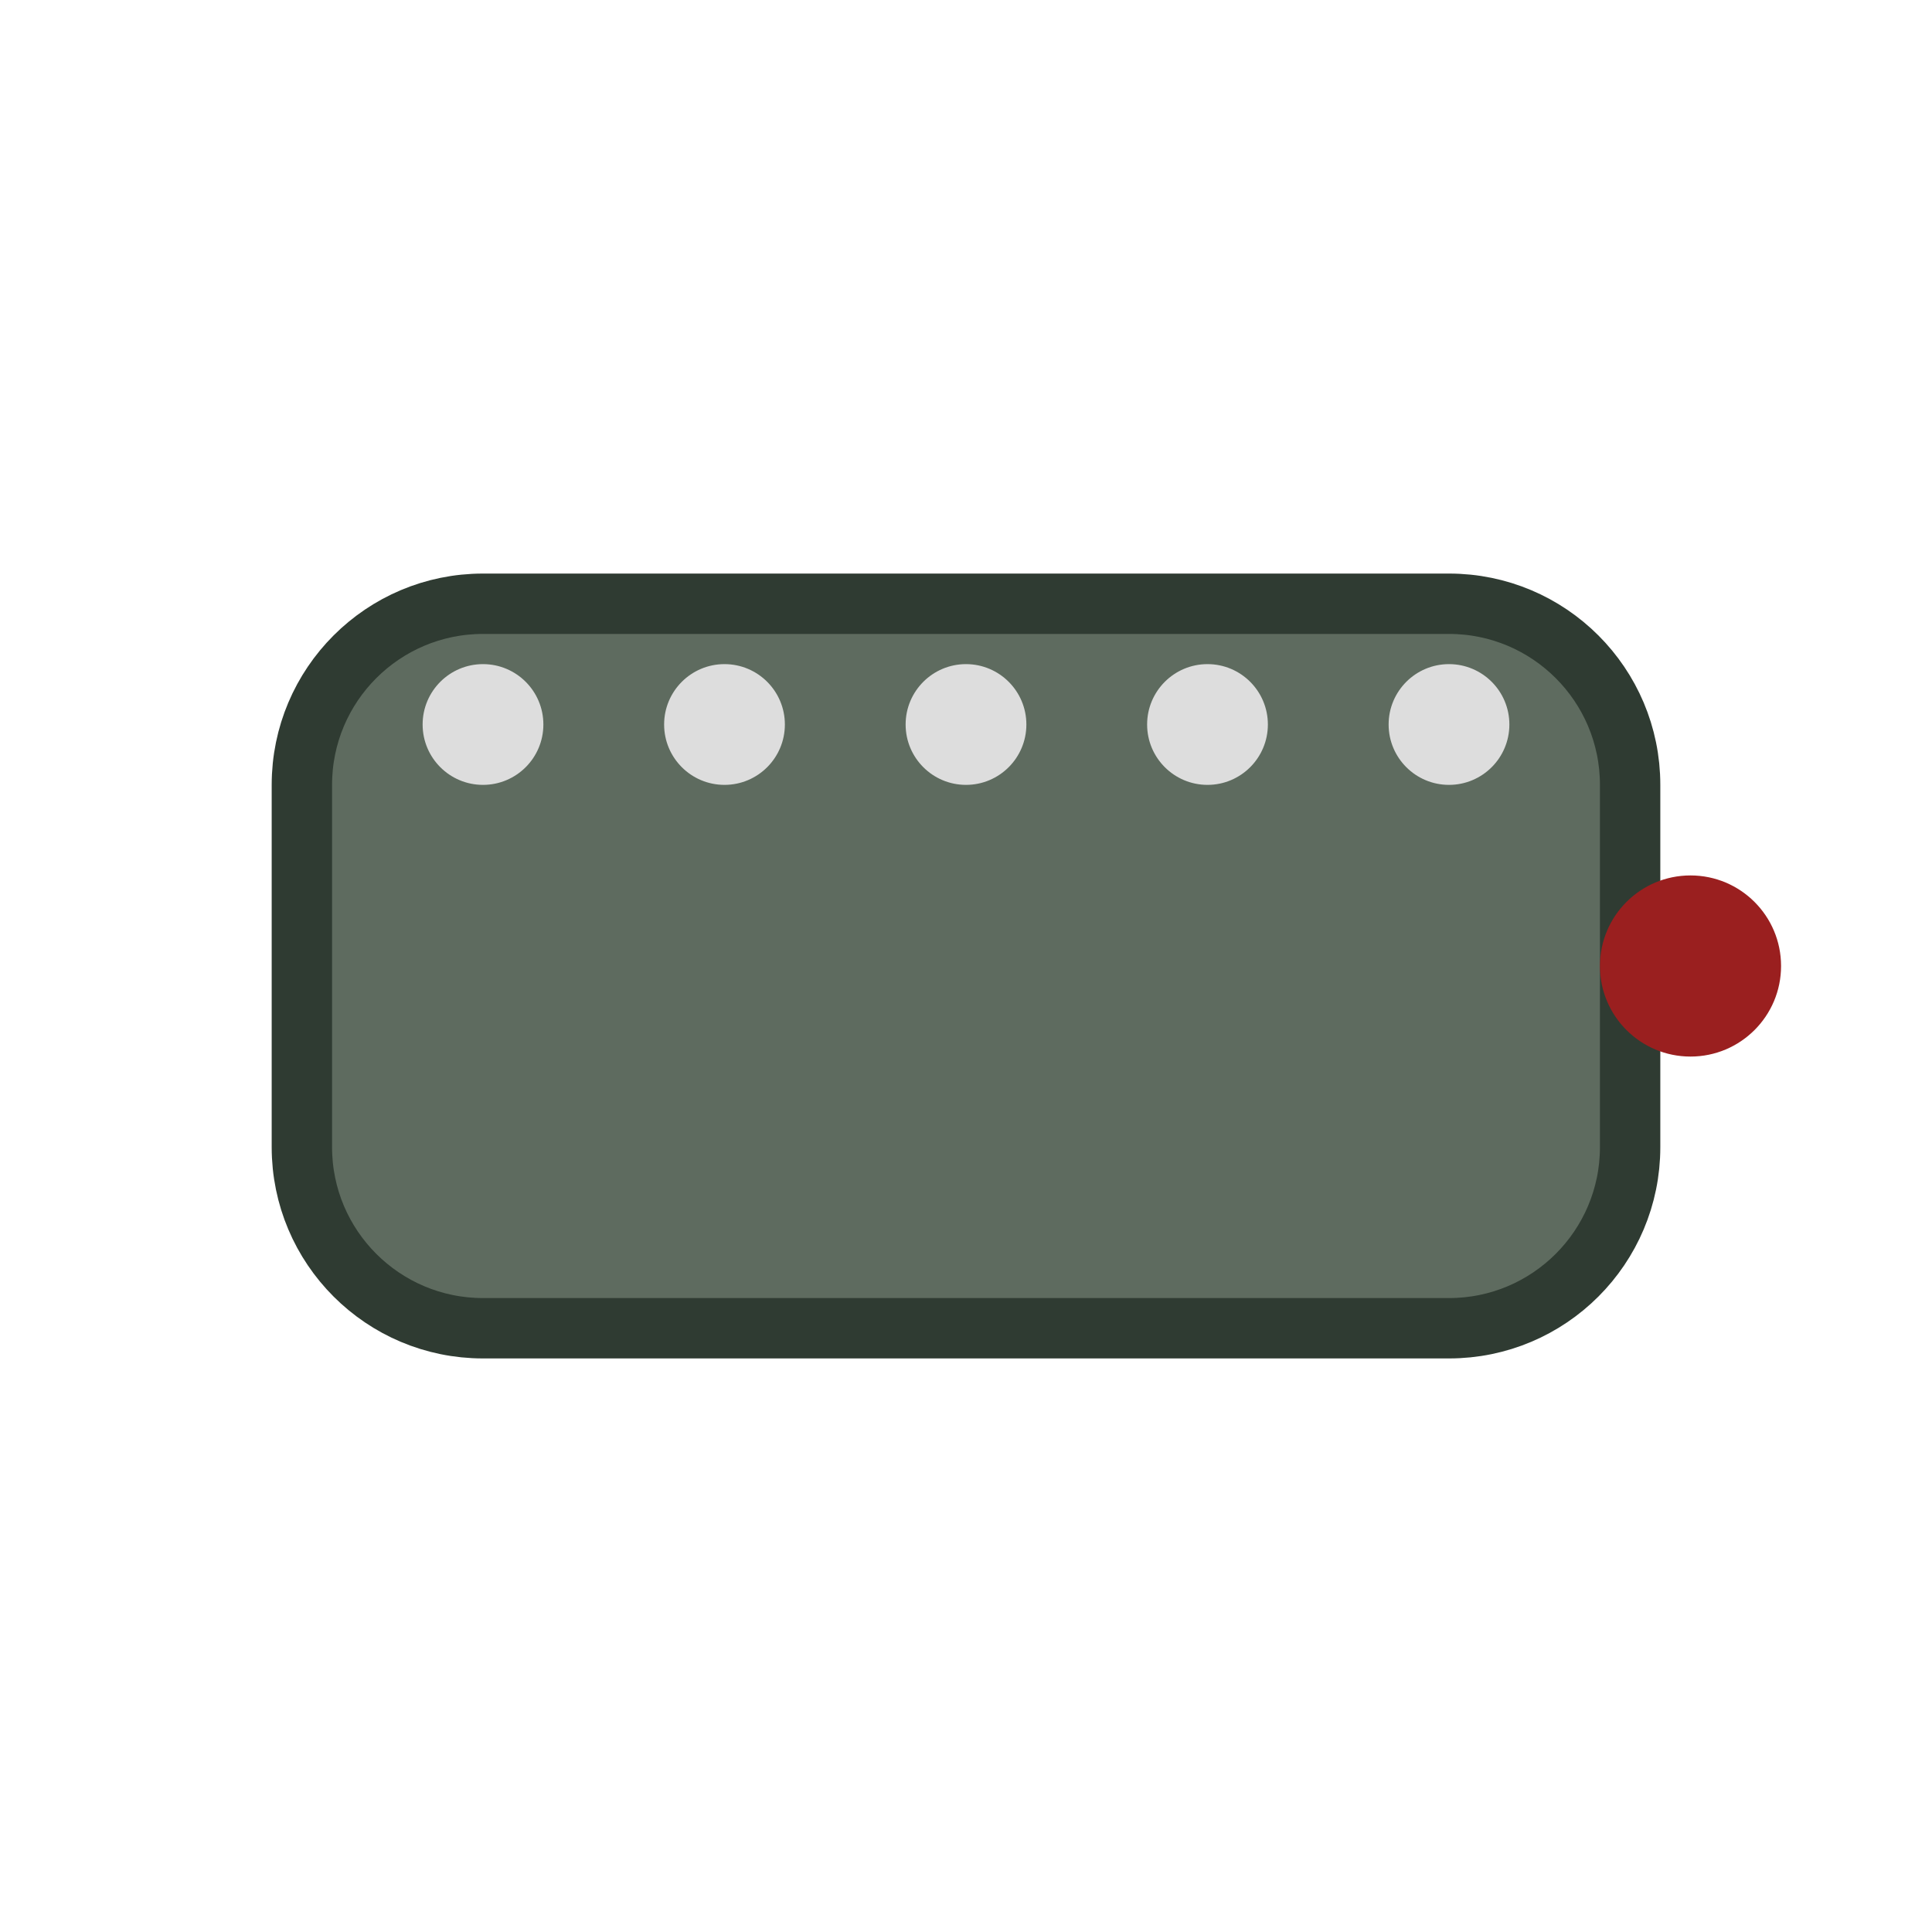
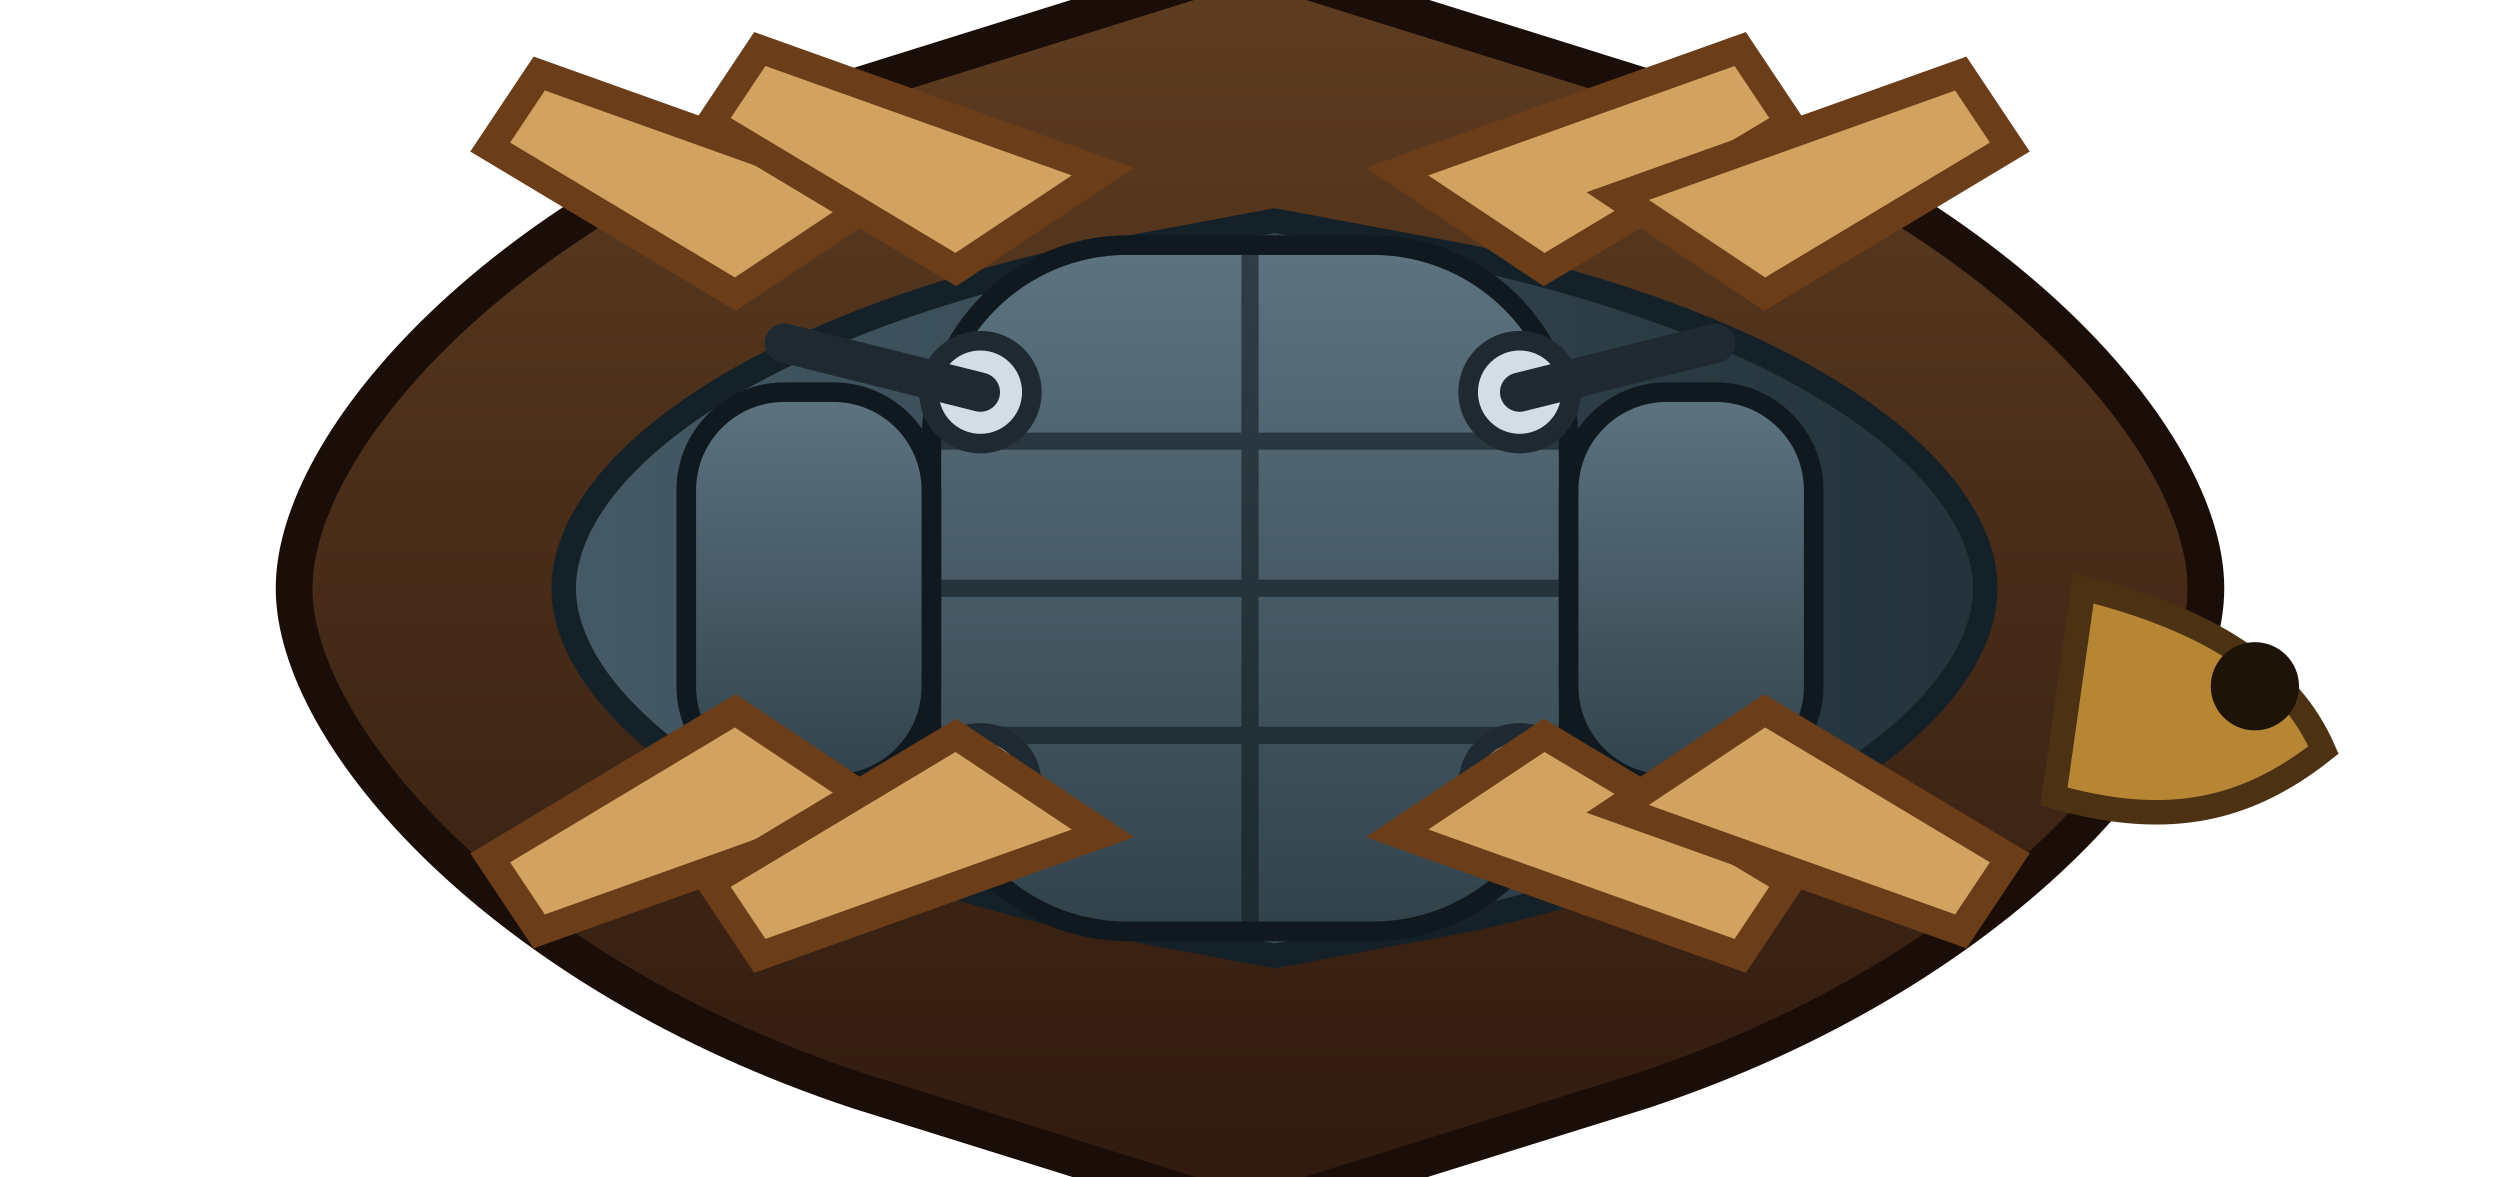
- <svg xmlns="http://www.w3.org/2000/svg" viewBox="0 0 64 64">
-   <rect x="10" y="20" width="44" height="24" rx="6" fill="#5e6b5f" stroke="#2f3b32" stroke-width="2" />
-   <g fill="#ddd">
-     <circle cx="16" cy="24" r="2" />
-     <circle cx="24" cy="24" r="2" />
-     <circle cx="32" cy="24" r="2" />
-     <circle cx="40" cy="24" r="2" />
-     <circle cx="48" cy="24" r="2" />
+ <svg xmlns="http://www.w3.org/2000/svg" viewBox="0 0 204 96">
+   <defs>
+     <linearGradient id="turtle-var-hull" x1="0" y1="0" x2="0" y2="1">
+       <stop offset="0" stop-color="#5f3d21" />
+       <stop offset="1" stop-color="#2f1a0f" />
+     </linearGradient>
+     <linearGradient id="turtle-var-shell" x1="0" y1="0" x2="1" y2="0">
+       <stop offset="0" stop-color="#455a66" />
+       <stop offset="1" stop-color="#23323b" />
+     </linearGradient>
+     <linearGradient id="turtle-var-panel" x1="0" y1="0" x2="0" y2="1">
+       <stop offset="0" stop-color="#5d7380" />
+       <stop offset="1" stop-color="#31424b" />
+     </linearGradient>
+   </defs>
+   <path d="M24 48c0-12 17-31.4 46-41l32-10 32 10c29 9.6 46 29 46 41s-17 31.4-46 41l-32 10-32-10C41 79.4 24 60 24 48z" fill="url(#turtle-var-hull)" stroke="#1b0e08" stroke-width="3" />
+   <path d="M46 48c0-9 13.2-20.6 42-27l16-3 16 3c28.8 6.4 42 18 42 27s-13.2 20.6-42 27l-16 3-16-3c-28.8-6.4-42-18-42-27z" fill="url(#turtle-var-shell)" stroke="#152129" stroke-width="2" />
+   <g fill="url(#turtle-var-panel)" stroke="#0f191f" stroke-width="1.6">
+     <rect x="76" y="20" width="52" height="56" rx="16" />
+     <rect x="56" y="32" width="20" height="32" rx="8" />
+     <rect x="128" y="32" width="20" height="32" rx="8" />
  </g>
-   <circle cx="56" cy="32" r="3" fill="#9a1f1f" />
+   <g stroke="#0f191f" stroke-width="1.4" opacity="0.6">
+     <line x1="102" y1="20" x2="102" y2="76" />
+     <line x1="76" y1="36" x2="128" y2="36" />
+     <line x1="76" y1="48" x2="128" y2="48" />
+     <line x1="76" y1="60" x2="128" y2="60" />
+   </g>
+   <g fill="#d4dce5" stroke="#1f2931" stroke-width="1.6">
+     <circle cx="80" cy="32" r="4.2" />
+     <circle cx="124" cy="32" r="4.2" />
+     <circle cx="80" cy="64" r="4.2" />
+     <circle cx="124" cy="64" r="4.2" />
+   </g>
+   <g stroke="#1f2931" stroke-width="3.2" stroke-linecap="round">
+     <line x1="80" y1="32" x2="64" y2="28" />
+     <line x1="124" y1="32" x2="140" y2="28" />
+     <line x1="80" y1="64" x2="64" y2="68" />
+     <line x1="124" y1="64" x2="140" y2="68" />
+   </g>
+   <path d="M170 48c10.4 2.6 16.8 6.8 19.6 13.2-6.8 5.4-13.4 6.2-22 3.8z" fill="#b78635" stroke="#4c3213" stroke-width="2" />
+   <circle cx="184" cy="56" r="3.6" fill="#1d1309" />
+   <g fill="#d2a261" stroke="#6b3d19" stroke-width="2.3">
+     <path d="M60 24l-20 -12 4 -6 28 10z" />
+     <path d="M78 22l-20 -12 4 -6 28 10z" />
+     <path d="M126 22l20 -12-4 -6-28 10z" />
+     <path d="M144 24l20 -12-4 -6-28 10z" />
+     <path d="M60 58l-20 12 4 6 28-10z" />
+     <path d="M78 60l-20 12 4 6 28-10z" />
+     <path d="M126 60l20 12-4 6-28-10z" />
+     <path d="M144 58l20 12-4 6-28-10z" />
+   </g>
</svg>
